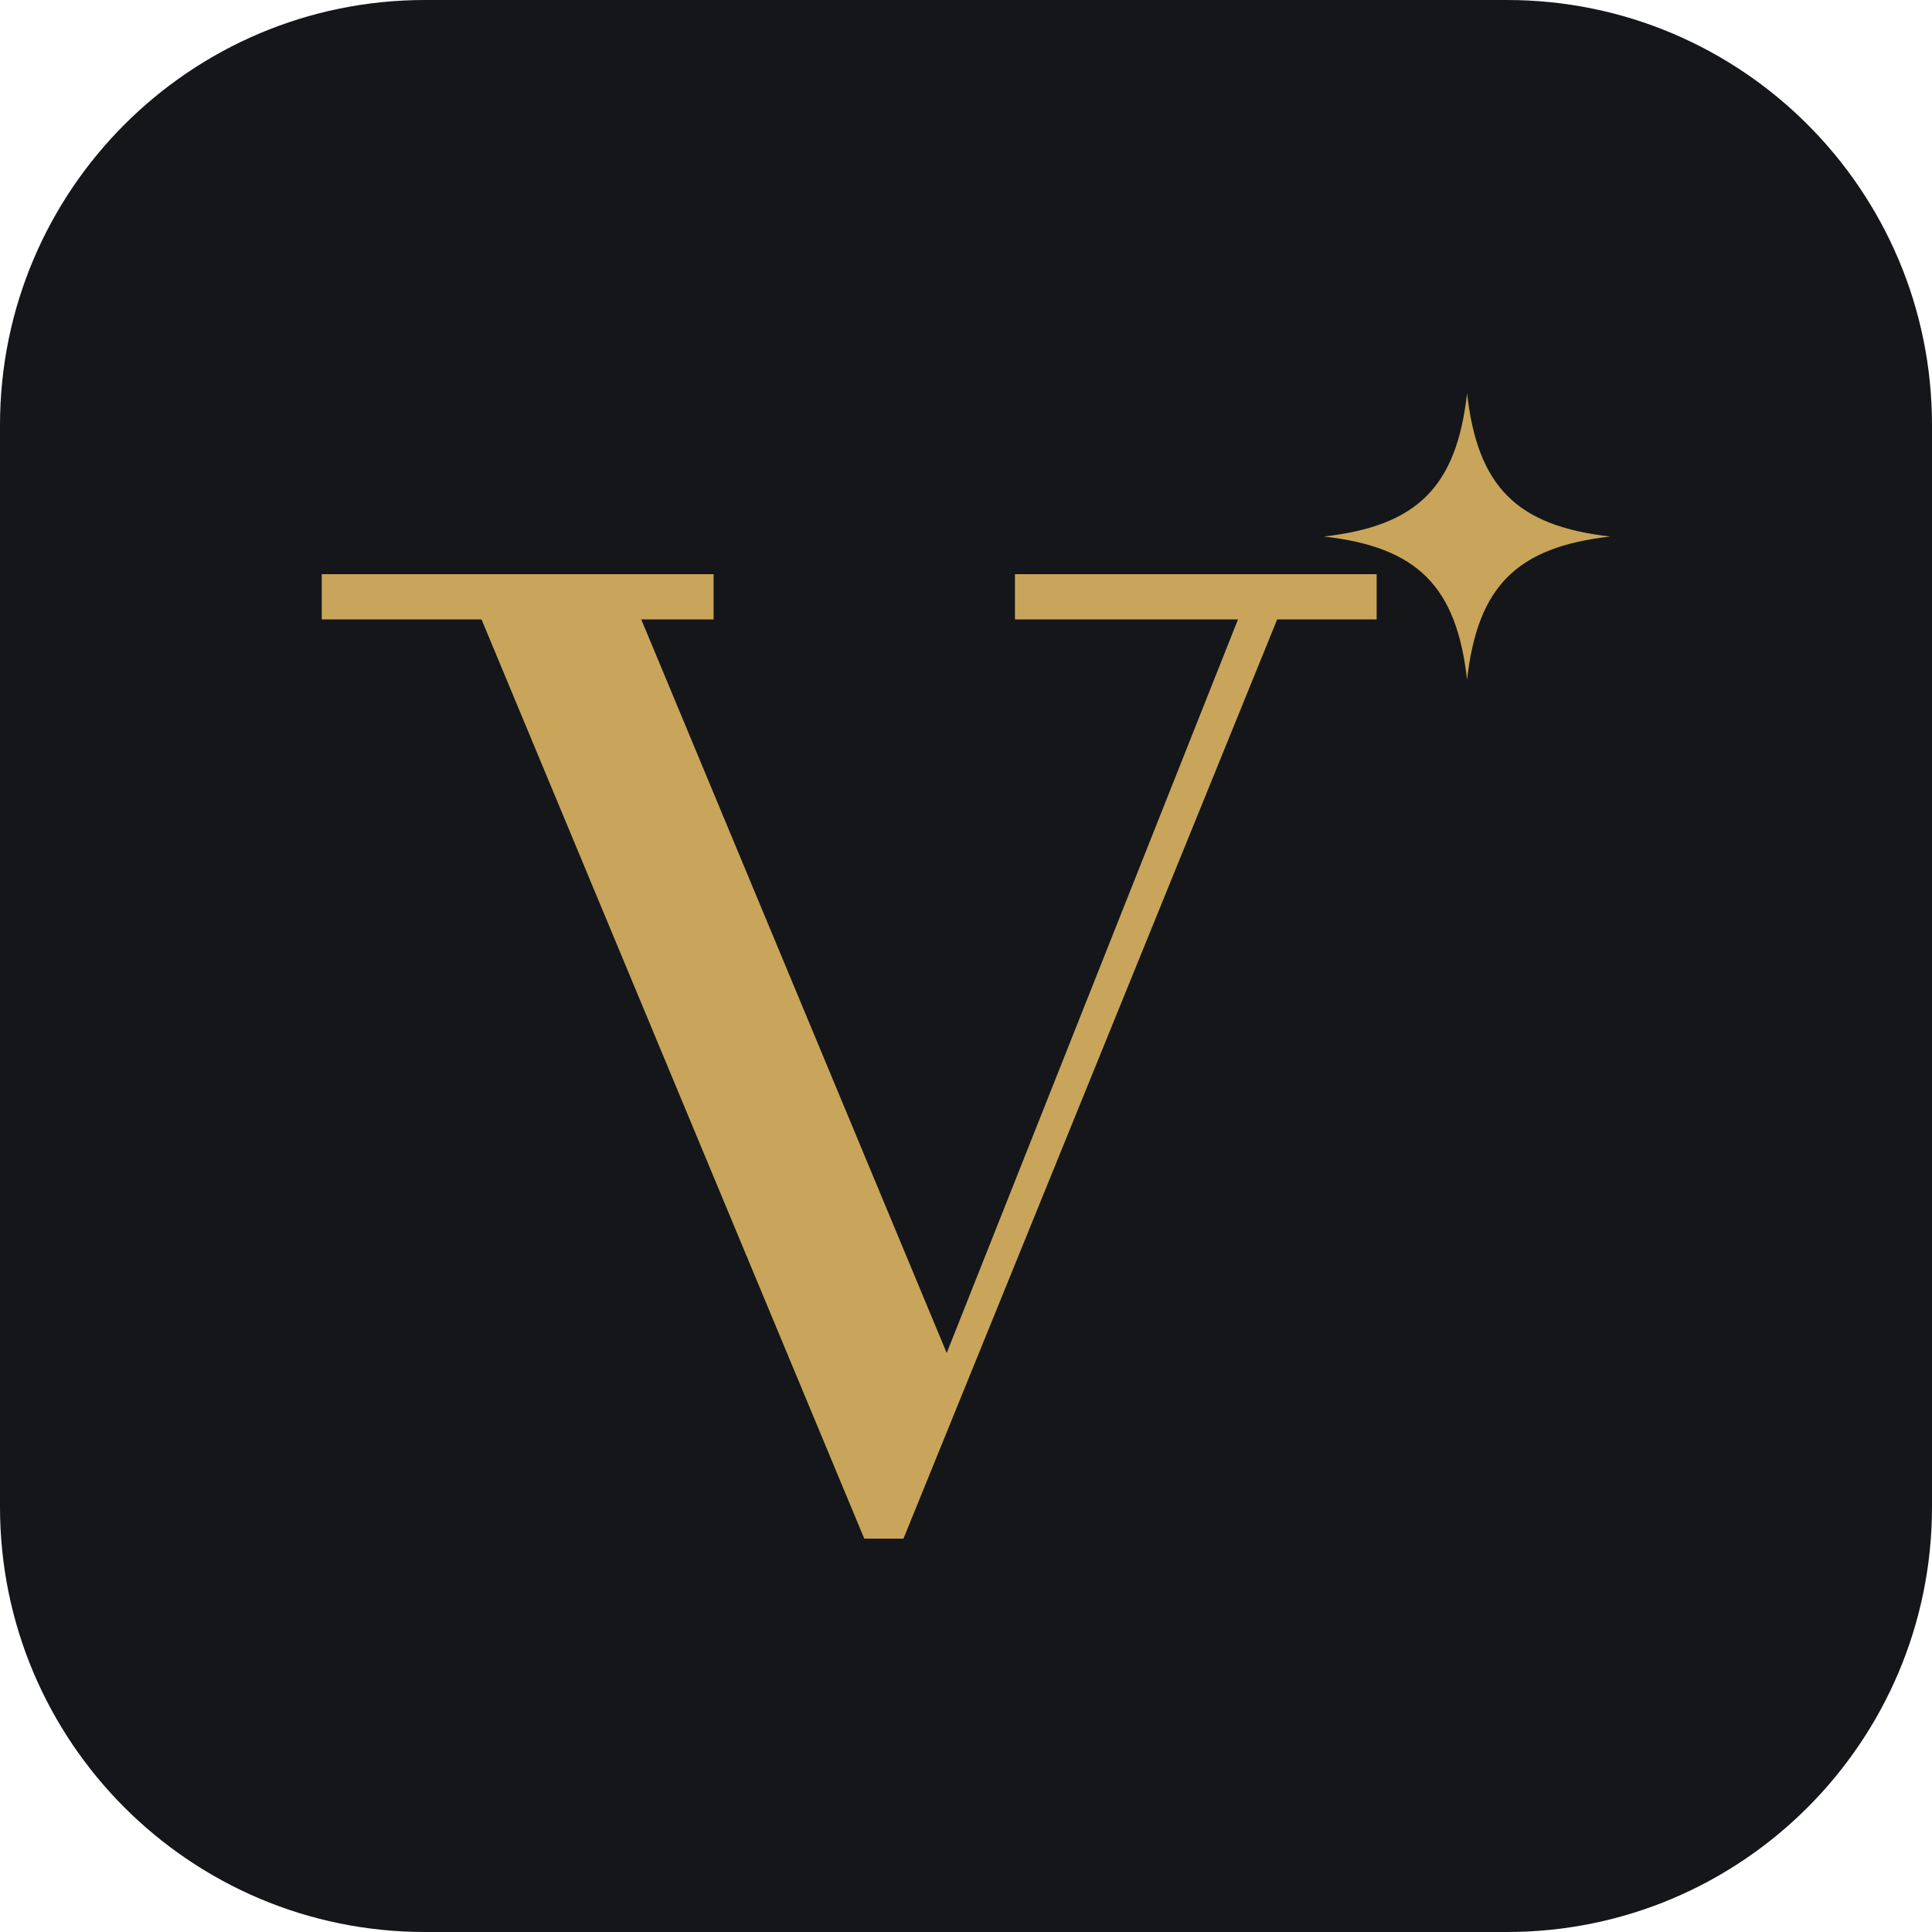
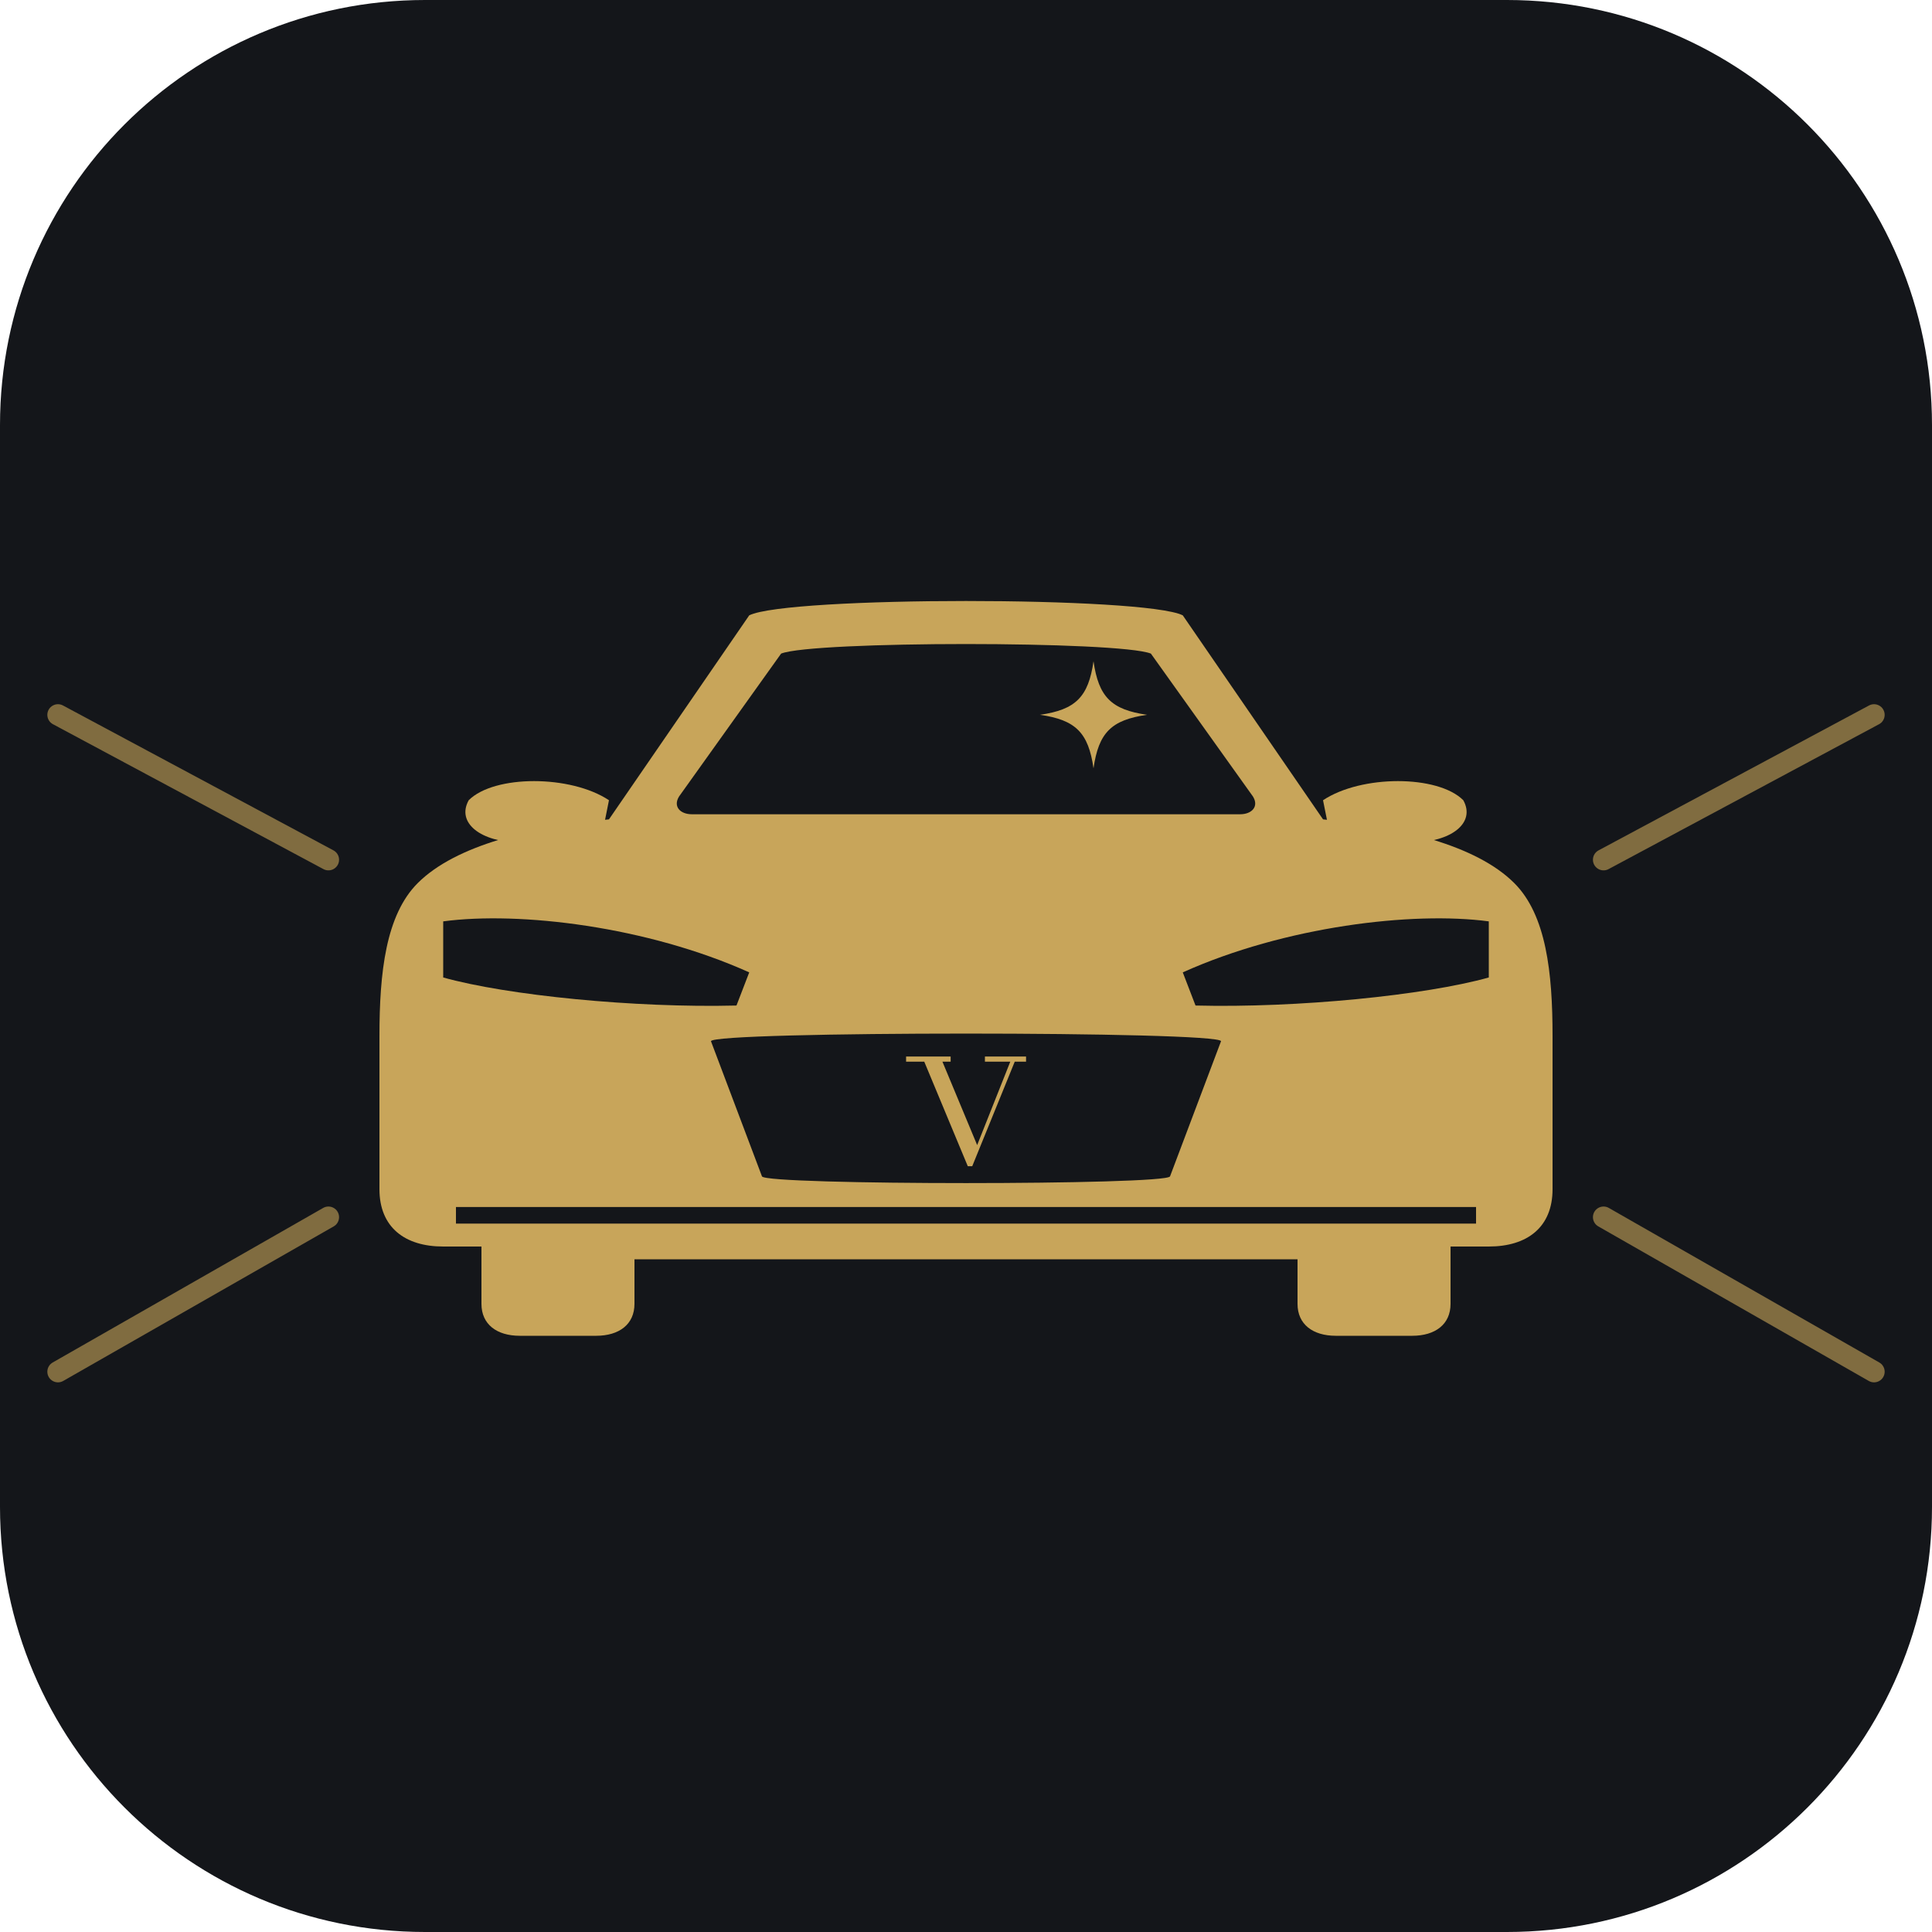
<svg xmlns="http://www.w3.org/2000/svg" viewBox="0 0 100.0 100.0" width="100" height="100" role="img" aria-label="Valor Limo">
  <rect width="100" height="100" rx="22" fill="#14161A" />
-   <path transform="translate(50 50) scale(0.78) translate(-56.75 -44)" fill="#C8A55A" d="M14 18 H40 V21 H35.2 L55.47 69.68 L74.8 21 H60 V18 H84 V21 H77.4 L52.6 82 H50 L24.6 21 H14 Z M90 6 C90.7 12.2 93.3 14.8 99.5 15.5 C93.3 16.2 90.7 18.8 90 25 C89.3 18.8 86.7 16.2 80.5 15.5 C86.7 14.8 89.3 12.2 90 6 Z" />
+   <g stroke="#C8A55A" stroke-width="1.1" stroke-linecap="round" fill="none" opacity="0.6">
+     <path d="M3 37 L17 44.5" />
+     <path d="M3 71 L17 63" />
+     <path d="M97 37 L83 44.5" />
+     <path d="M97 71 L83 63" />
+   </g>
+   <g transform="translate(17.00 14.03) scale(0.66)" fill="#C8A55A">
+     <path fill-rule="evenodd" d="M33 27 C36 25.5 64 25.5 67 27 L78 43 C84 43.6 90 45 93 48 C95.5 50.5 96 55 96 60 L96 72 C96 75 94 76.5 91 76.5 L88 76.5 L88 81 C88 82.6 86.8 83.5 85 83.5 L79 83.5 C77.2 83.5 76 82.6 76 81 L76 77.5 L24 77.5 L24 81 C24 82.6 22.8 83.5 21 83.5 L15 83.5 C13.2 83.5 12 82.6 12 81 L12 76.5 L9 76.5 C6 76.5 4 75 4 72 L4 60 C4 55 4.5 50.5 7 48 C10 45 16 43.6 22 43 Z M35.5 30 C38 29 62 29 64.5 30 L72.5 41.2 C73 42 72.4 42.6 71.5 42.6 L28.5 42.6 C27.6 42.6 27 42 27.5 41.2 Z M9 51 C15 50.2 25 51.4 33 55 L32 57.6 C24 57.8 14 56.8 9 55.4 Z M91 51 C85 50.2 75 51.4 67 55 L68 57.6 C76 57.8 86 56.8 91 55.4 Z M30 60.4 C30 59.6 70 59.6 70 60.4 L66 71 C65.7 71.7 34.3 71.7 34 71 Z M10 73.4 H90 V74.7 H10 Z" />
+     <path d="M22 41.5 C19 39.5 13 39.5 11 41.5 C10 43.3 12 44.8 15 44.8 L21.5 44 Z M78 41.5 C81 39.5 87 39.5 89 41.5 C90 43.3 88 44.8 85 44.8 L78.5 44 Z" />
+     <path transform="translate(43.42 59.18) scale(0.1344)" d="M14 18 H40 V21 H35.2 L55.47 69.68 L74.8 21 H60 V18 H84 V21 H77.4 L52.6 82 H50 L24.6 21 H14 Z" />
+     <path d="M60 30.6 C60.4 33.4 61.4 34.4 64.2 34.8 C61.4 35.2 60.4 36.2 60 39 C59.6 36.2 58.6 35.2 55.8 34.8 C58.6 34.4 59.6 33.4 60 30.6 Z" />
+   </g>
</svg>
